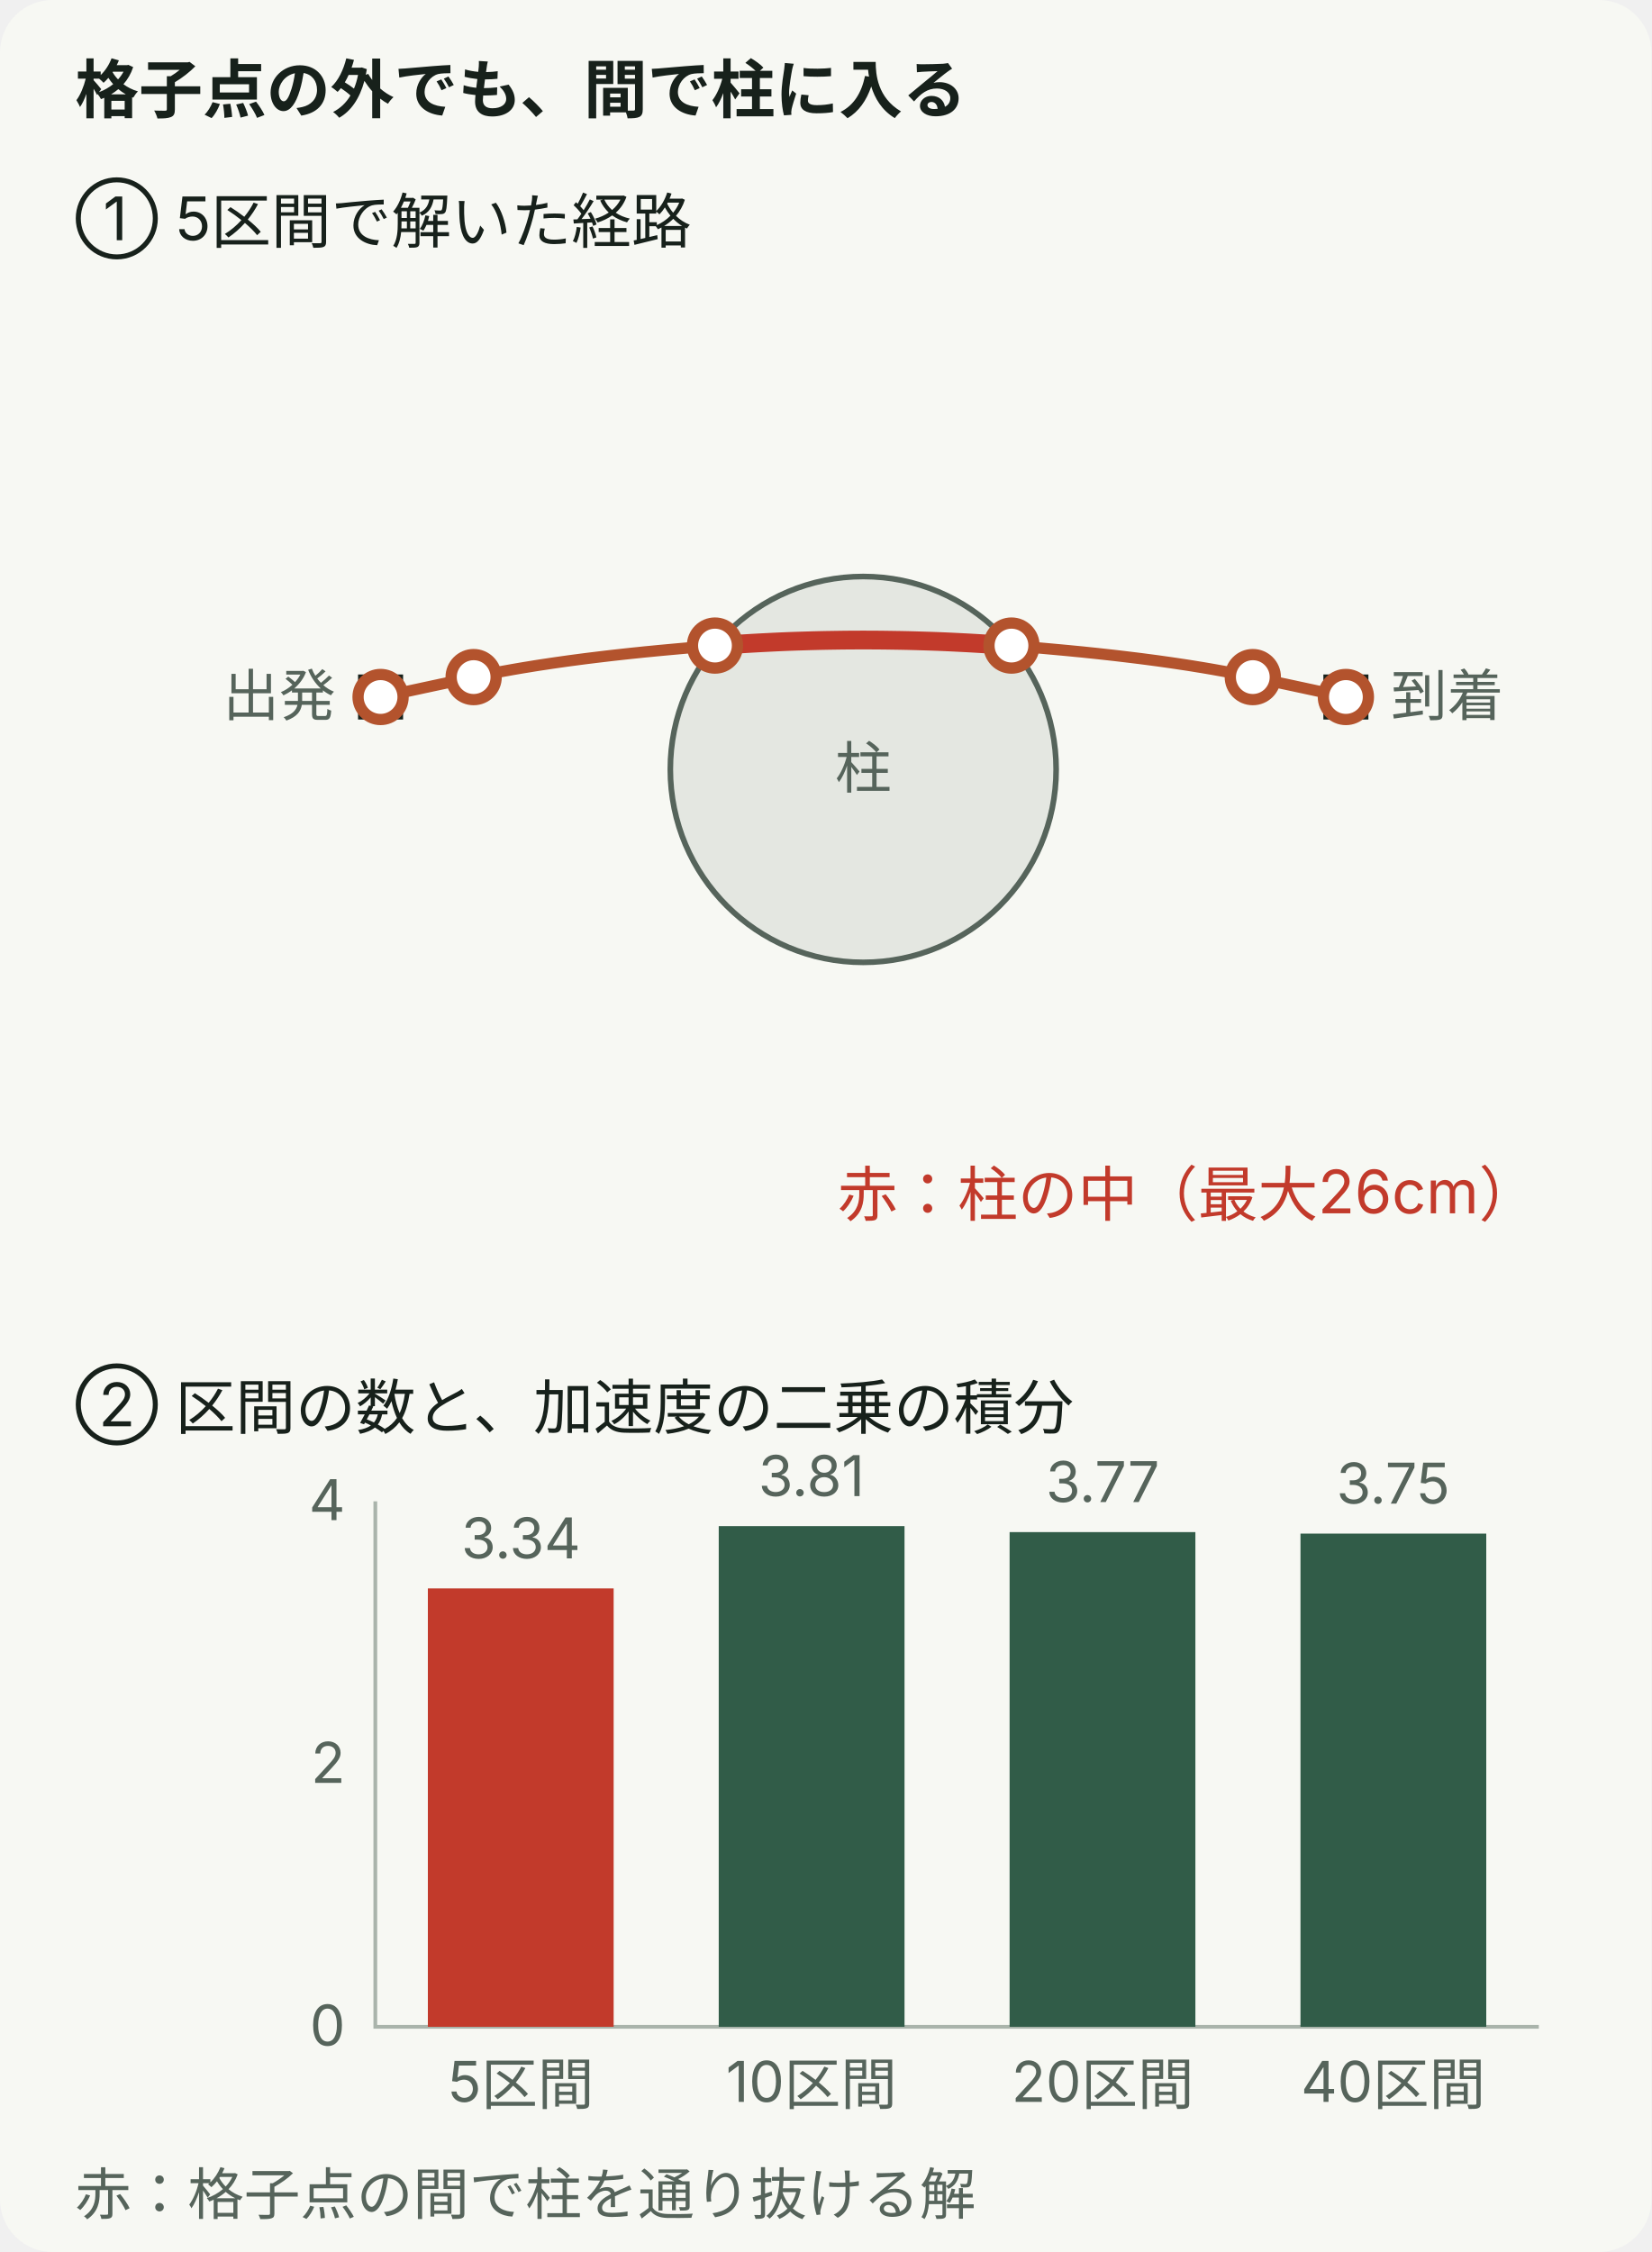
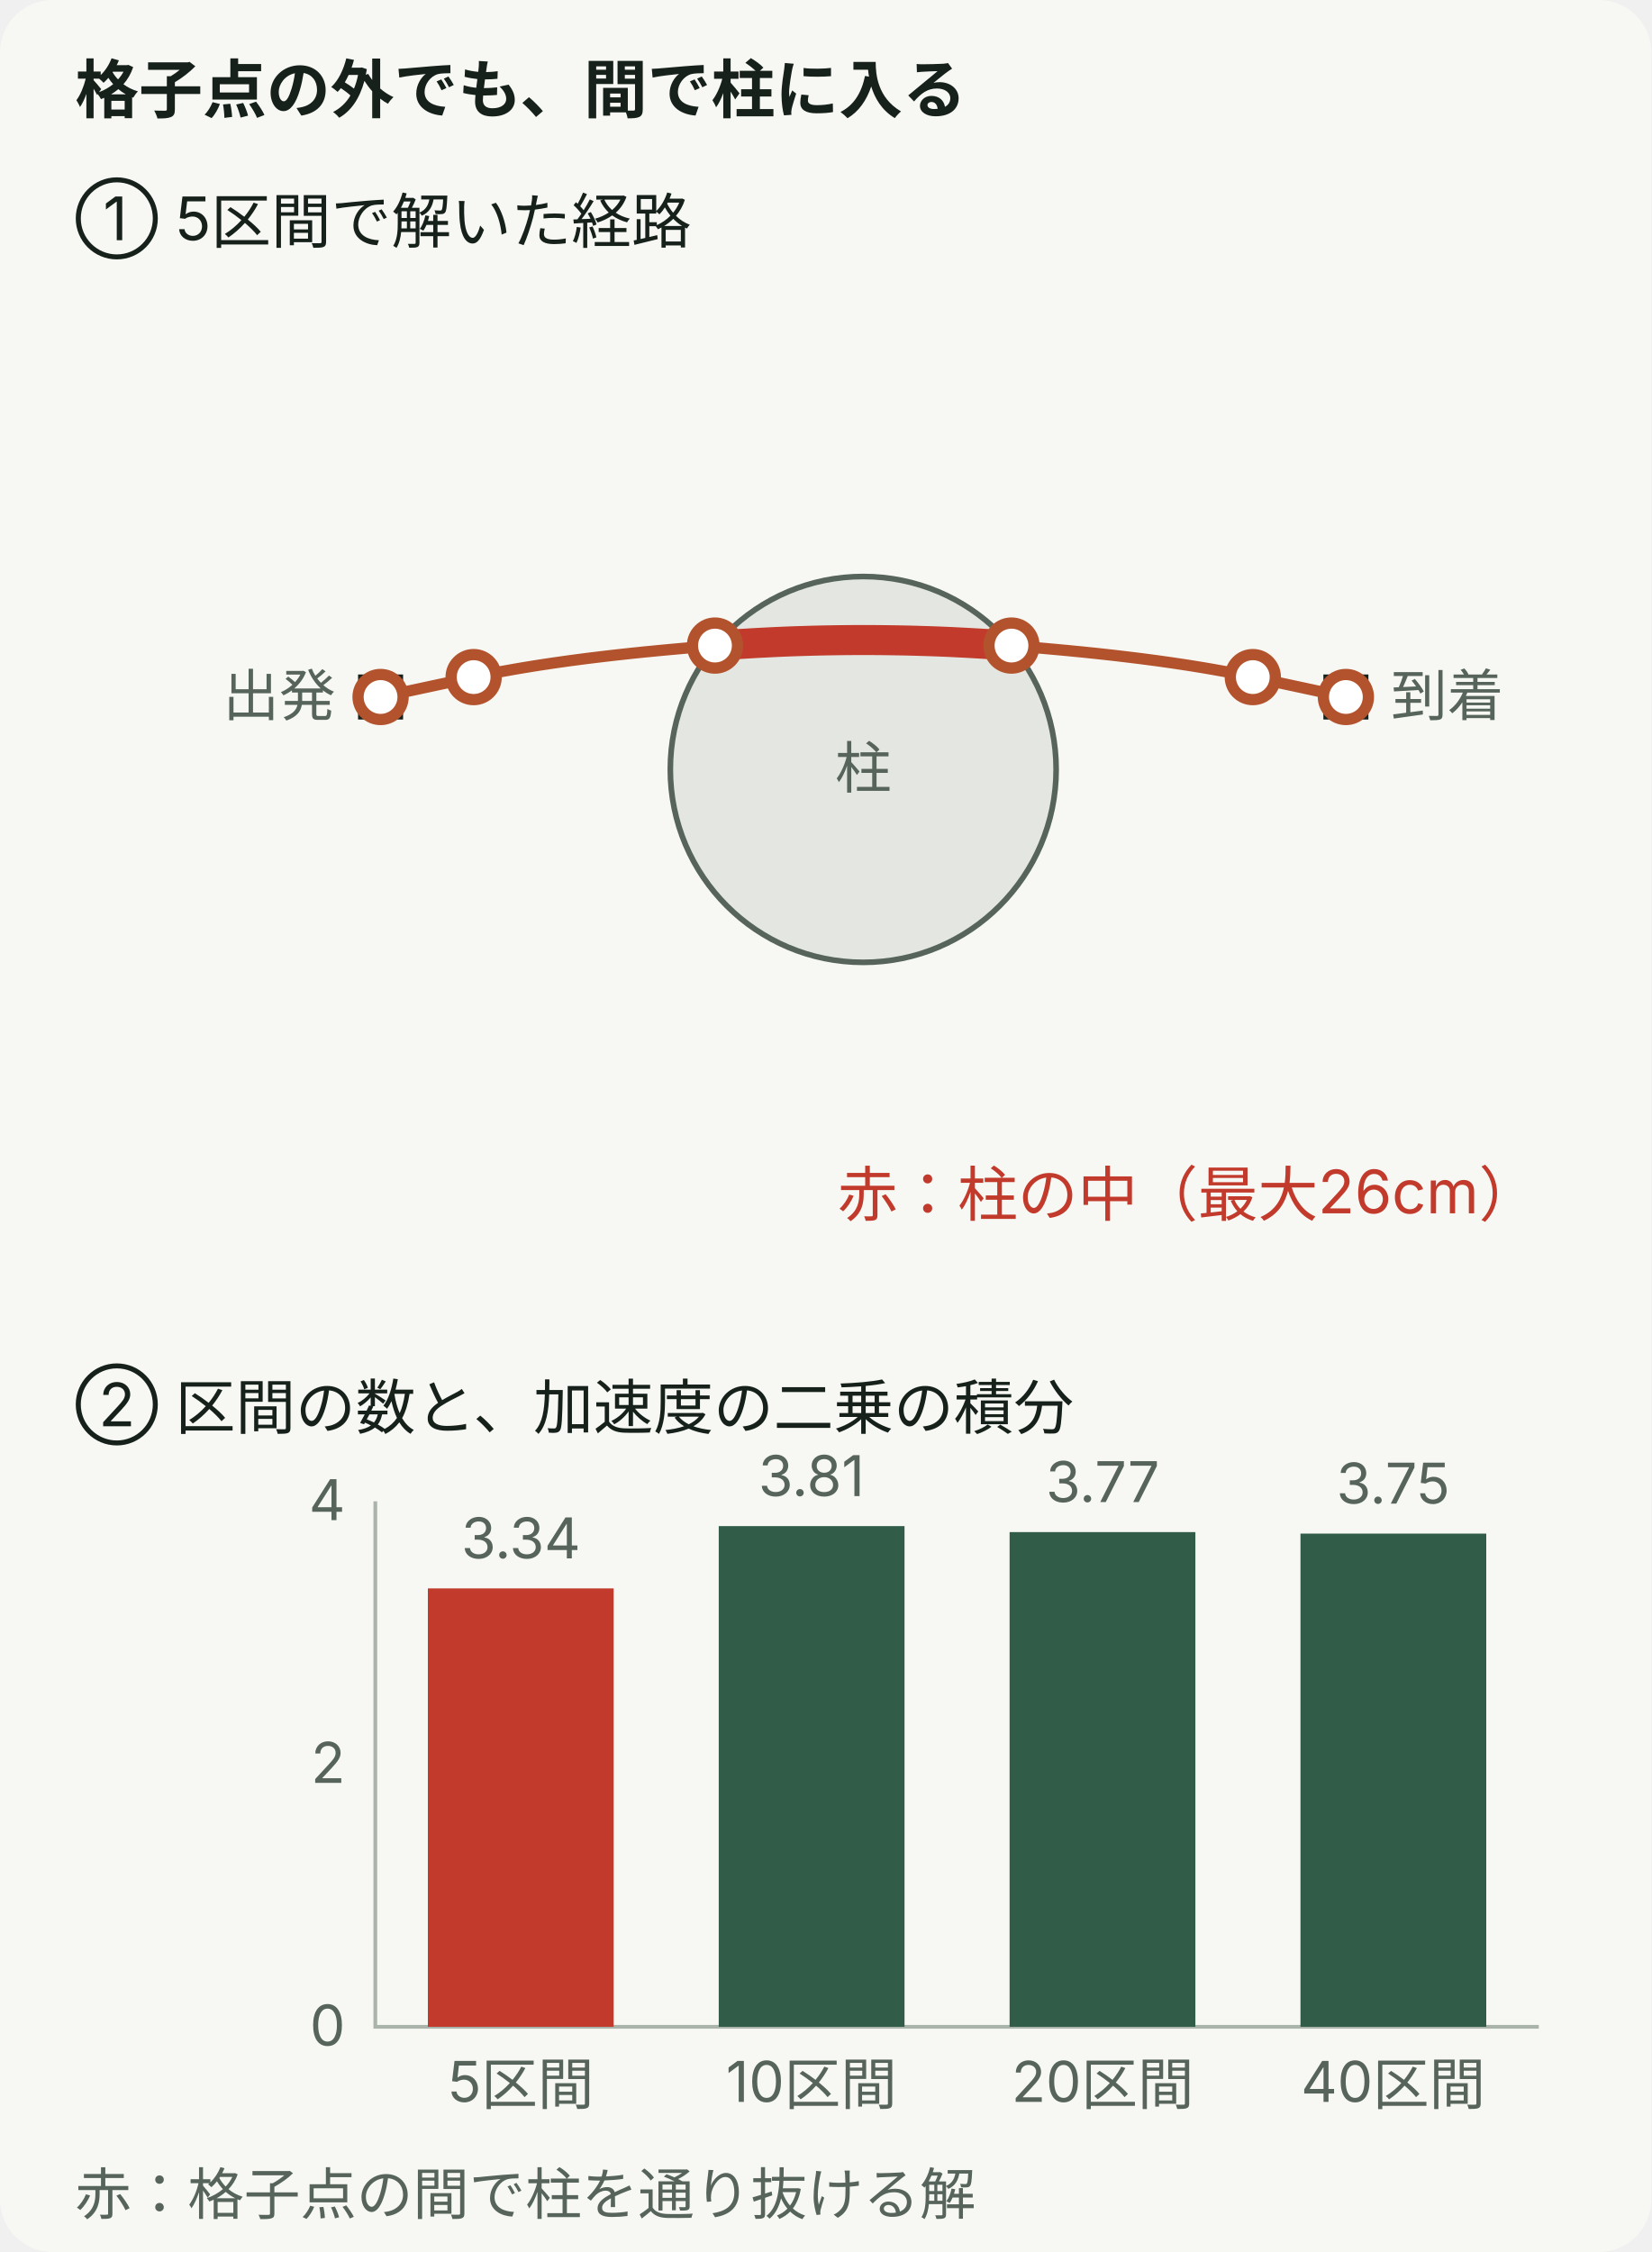
<svg xmlns="http://www.w3.org/2000/svg" width="440" height="600" viewBox="0 0 440 600" role="img" aria-labelledby="figure-title figure-description">
  <style>text{font-family:system-ui,-apple-system,'Segoe UI',sans-serif;font-size:16px;fill:#17211b}.title{font-size:17px;font-weight:700}.tick{font-size:15px;fill:#56645b}.note{fill:#315c48}</style>
  <rect width="440" height="600" rx="14" fill="#f7f8f3" />
  <text x="20" y="30" class="title">格子点の外でも、間で柱に入る</text>
  <text x="20.0" y="64.0">① 5区間で解いた経路</text>
  <circle cx="230.0" cy="205.0" r="51.4" fill="#e4e7e1" stroke="#56645b" stroke-width="1.5" />
  <text x="230.0" y="210.0" class="tick" text-anchor="middle">柱</text>
  <rect x="95.4" y="179.7" width="12" height="12" fill="#17211b" />
  <text x="89.4" y="190.7" class="tick" text-anchor="end">出発</text>
  <rect x="352.6" y="179.7" width="12" height="12" fill="#17211b" />
  <text x="370.6" y="190.7" class="tick">到着</text>
  <polyline points="101.43,185.71 101.44,185.71 101.49,185.70 101.57,185.68 101.68,185.66 101.82,185.63 101.99,185.59 102.19,185.55 102.42,185.50 102.68,185.45 102.98,185.38 103.30,185.31 103.66,185.24 104.05,185.15 104.47,185.06 104.92,184.97 105.40,184.86 105.91,184.75 106.45,184.64 107.03,184.51 107.63,184.39 108.27,184.25 108.93,184.11 109.63,183.96 110.36,183.80 111.12,183.64 111.91,183.47 112.73,183.29 113.58,183.11 114.47,182.92 115.38,182.72 116.33,182.52 117.30,182.31 118.31,182.10 119.35,181.87 120.42,181.64 121.52,181.41 122.65,181.17 123.81,180.92 125.01,180.66 126.23,180.40 127.48,180.13 128.75,179.87 130.04,179.61 131.34,179.36 132.66,179.10 134.00,178.85 135.36,178.61 136.74,178.36 138.14,178.12 139.55,177.88 140.99,177.65 142.44,177.41 143.91,177.18 145.39,176.96 146.90,176.73 148.42,176.51 149.97,176.29 151.53,176.07 153.11,175.86 154.71,175.65 156.32,175.44 157.96,175.24 159.61,175.04 161.28,174.84 162.97,174.64 164.68,174.45 166.41,174.26 168.15,174.07 169.91,173.89 171.70,173.70 173.50,173.53 175.31,173.35 177.15,173.18 179.00,173.01 180.88,172.84 182.77,172.67 184.68,172.51 186.61,172.35 188.55,172.20 190.52,172.04 192.49,171.90 194.47,171.75 196.44,171.62 198.41,171.50 200.39,171.38 202.36,171.27 204.34,171.17 206.31,171.07 208.29,170.98 210.26,170.90 212.23,170.83 214.21,170.77 216.18,170.71 218.16,170.66 220.13,170.62 222.10,170.59 224.08,170.56 226.05,170.54 228.03,170.53 230.00,170.52 231.97,170.53 233.95,170.54 235.92,170.56 237.90,170.59 239.87,170.62 241.84,170.66 243.82,170.71 245.79,170.77 247.77,170.83 249.74,170.90 251.71,170.98 253.69,171.07 255.66,171.17 257.64,171.27 259.61,171.38 261.59,171.50 263.56,171.62 265.53,171.75 267.51,171.90 269.48,172.04 271.45,172.20 273.39,172.35 275.32,172.51 277.23,172.67 279.12,172.84 281.00,173.01 282.85,173.18 284.69,173.35 286.50,173.53 288.30,173.70 290.09,173.89 291.85,174.07 293.59,174.26 295.32,174.45 297.03,174.64 298.72,174.84 300.39,175.04 302.04,175.24 303.68,175.44 305.29,175.65 306.89,175.86 308.47,176.07 310.03,176.29 311.58,176.51 313.10,176.73 314.61,176.96 316.09,177.18 317.56,177.41 319.01,177.65 320.45,177.88 321.86,178.12 323.26,178.36 324.64,178.61 326.00,178.85 327.34,179.10 328.66,179.36 329.96,179.61 331.25,179.87 332.52,180.13 333.77,180.40 334.99,180.66 336.19,180.92 337.35,181.17 338.48,181.41 339.58,181.64 340.65,181.87 341.69,182.10 342.70,182.31 343.67,182.52 344.62,182.72 345.53,182.92 346.42,183.11 347.27,183.29 348.09,183.47 348.88,183.64 349.64,183.80 350.37,183.96 351.07,184.11 351.73,184.25 352.37,184.39 352.97,184.51 353.55,184.64 354.09,184.75 354.60,184.86 355.08,184.97 355.53,185.06 355.95,185.15 356.34,185.24 356.70,185.31 357.02,185.38 357.32,185.45 357.58,185.50 357.81,185.55 358.01,185.59 358.18,185.63 358.32,185.66 358.43,185.68 358.51,185.70 358.56,185.71 358.57,185.71" fill="none" stroke="#b3532d" stroke-width="3" stroke-linejoin="round" />
-   <polyline points="190.52,172.04 192.49,171.90 194.47,171.75 196.44,171.62 198.41,171.50 200.39,171.38 202.36,171.27 204.34,171.17 206.31,171.07 208.29,170.98 210.26,170.90 212.23,170.83 214.21,170.77 216.18,170.71 218.16,170.66 220.13,170.62 222.10,170.59 224.08,170.56 226.05,170.54 228.03,170.53 230.00,170.52 231.97,170.53 233.95,170.54 235.92,170.56 237.90,170.59 239.87,170.62 241.84,170.66 243.82,170.71 245.79,170.77 247.77,170.83 249.74,170.90 251.71,170.98 253.69,171.07 255.66,171.17 257.64,171.27 259.61,171.38 261.59,171.50 263.56,171.62 265.53,171.75 267.51,171.90" fill="none" stroke="#c23a2b" stroke-width="5" stroke-linejoin="round" />
+   <polyline points="190.52,172.04 192.49,171.90 194.47,171.75 196.44,171.62 198.41,171.50 200.39,171.38 202.36,171.27 204.34,171.17 206.31,171.07 208.29,170.98 210.26,170.90 212.23,170.83 214.21,170.77 216.18,170.71 218.16,170.66 220.13,170.62 222.10,170.59 224.08,170.56 226.05,170.54 228.03,170.53 230.00,170.52 231.97,170.53 233.95,170.54 235.92,170.56 237.90,170.59 239.87,170.62 241.84,170.66 243.82,170.71 245.79,170.77 247.77,170.83 249.74,170.90 251.71,170.98 253.69,171.07 255.66,171.17 257.64,171.27 259.61,171.38 261.59,171.50 263.56,171.62 265.53,171.75 267.51,171.90" fill="none" stroke="#c23a2b" stroke-width="8" stroke-linejoin="round" stroke-linecap="round" />
  <circle cx="101.4" cy="185.7" r="6" fill="#ffffff" stroke="#b3532d" stroke-width="3" />
  <circle cx="126.2" cy="180.4" r="6" fill="#ffffff" stroke="#b3532d" stroke-width="3" />
  <circle cx="190.5" cy="172.0" r="6" fill="#ffffff" stroke="#b3532d" stroke-width="3" />
  <circle cx="269.5" cy="172.0" r="6" fill="#ffffff" stroke="#b3532d" stroke-width="3" />
  <circle cx="333.8" cy="180.4" r="6" fill="#ffffff" stroke="#b3532d" stroke-width="3" />
  <circle cx="358.6" cy="185.7" r="6" fill="#ffffff" stroke="#b3532d" stroke-width="3" />
  <text style="fill:#c23a2b" x="410.0" y="324.0" text-anchor="end">赤：柱の中（最大26cm）</text>
  <text x="20.0" y="380.0">② 区間の数と、加速度の二乗の積分</text>
  <path d="M100 400V540H410" fill="none" stroke="#aab4ab" />
  <rect x="114.0" y="423.2" width="49.5" height="116.8" fill="#c23a2b" />
  <text x="138.8" y="415.2" class="tick" text-anchor="middle">3.34</text>
  <text x="138.8" y="560.0" class="tick" text-anchor="middle">5区間</text>
  <rect x="191.5" y="406.6" width="49.5" height="133.4" fill="#315c48" />
  <text x="216.2" y="398.6" class="tick" text-anchor="middle">3.81</text>
  <text x="216.2" y="560.0" class="tick" text-anchor="middle">10区間</text>
  <rect x="269.0" y="408.2" width="49.5" height="131.8" fill="#315c48" />
  <text x="293.8" y="400.2" class="tick" text-anchor="middle">3.77</text>
  <text x="293.8" y="560.0" class="tick" text-anchor="middle">20区間</text>
  <rect x="346.5" y="408.6" width="49.5" height="131.4" fill="#315c48" />
  <text x="371.2" y="400.6" class="tick" text-anchor="middle">3.75</text>
  <text x="371.2" y="560.0" class="tick" text-anchor="middle">40区間</text>
  <text x="92.0" y="545.0" class="tick" text-anchor="end">0</text>
  <text x="92.0" y="475.0" class="tick" text-anchor="end">2</text>
  <text x="92.0" y="405.0" class="tick" text-anchor="end">4</text>
  <text x="20.0" y="590.0" class="tick">赤：格子点の間で柱を通り抜ける解</text>
</svg>
